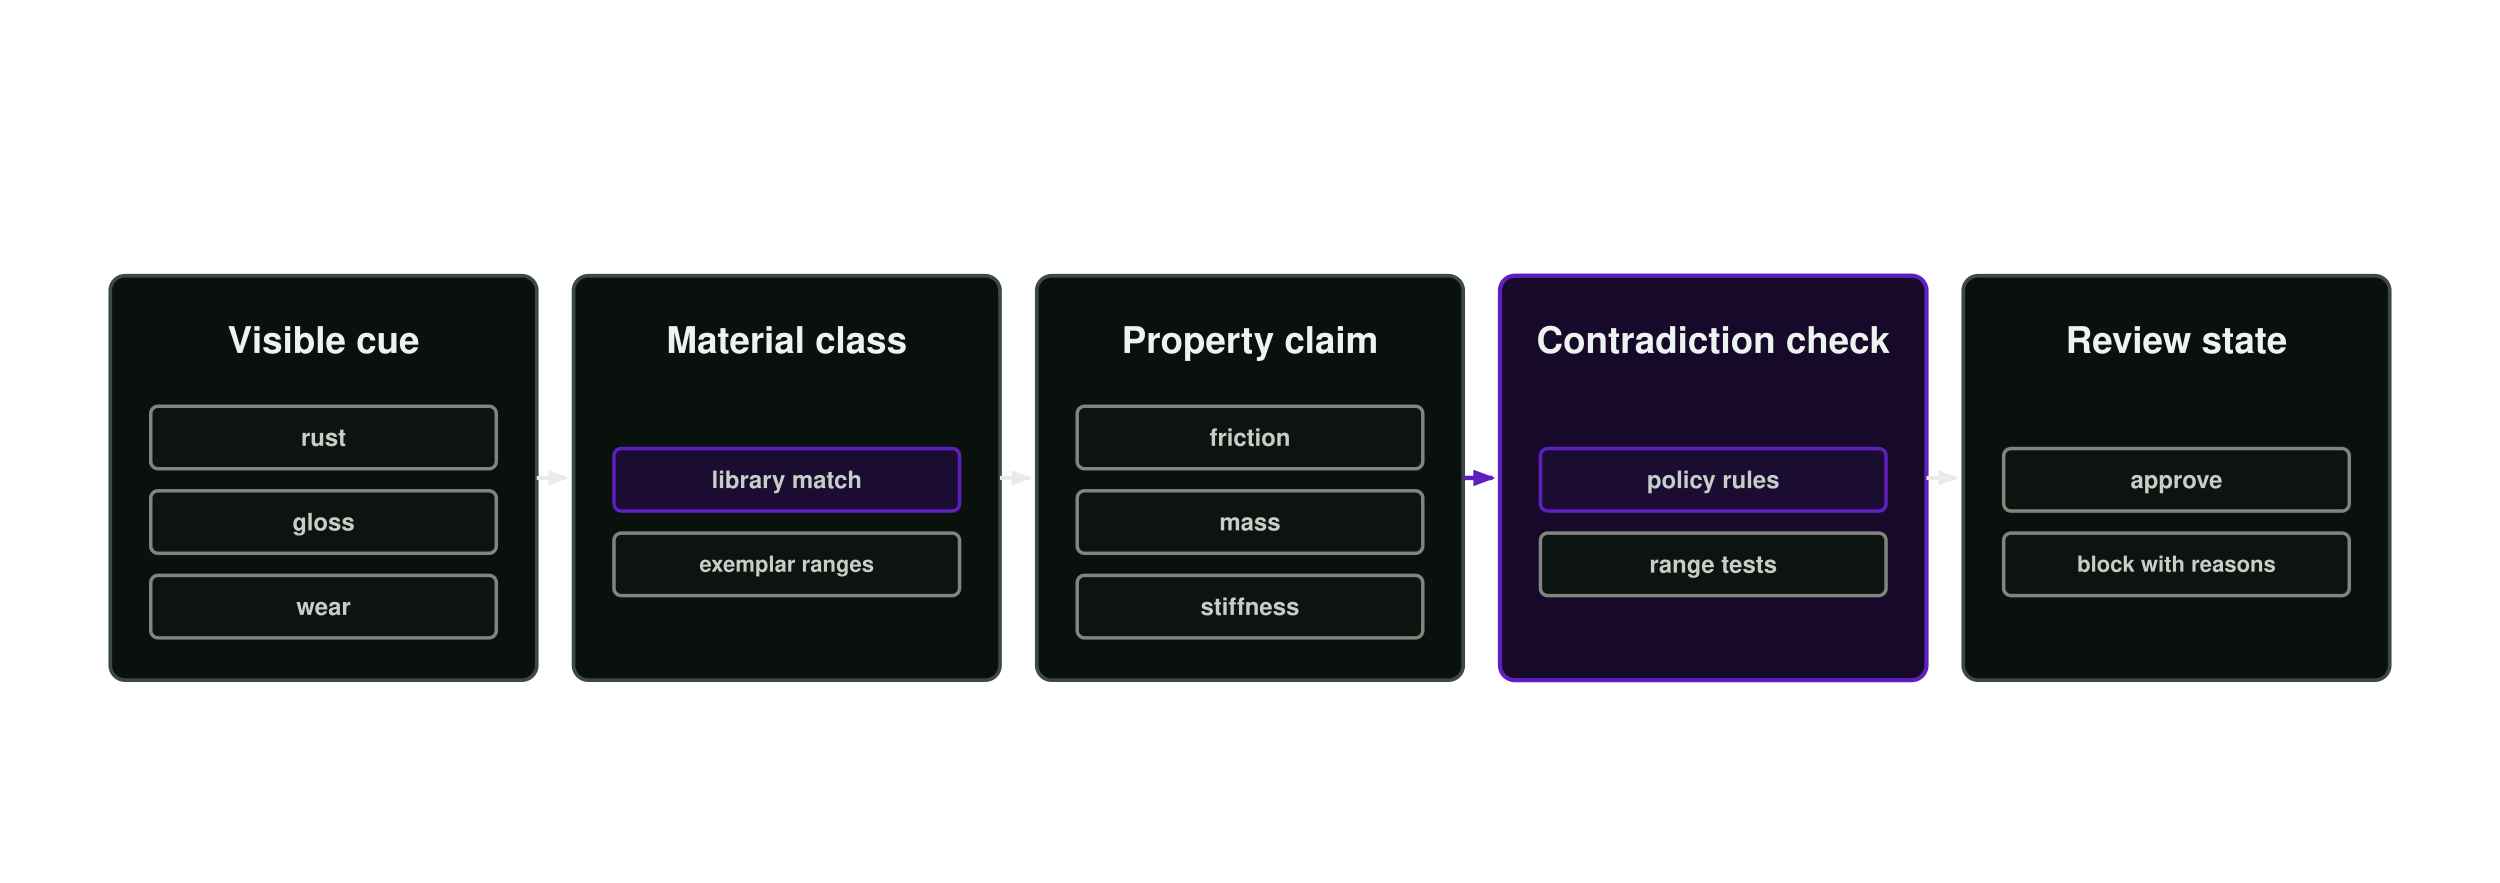
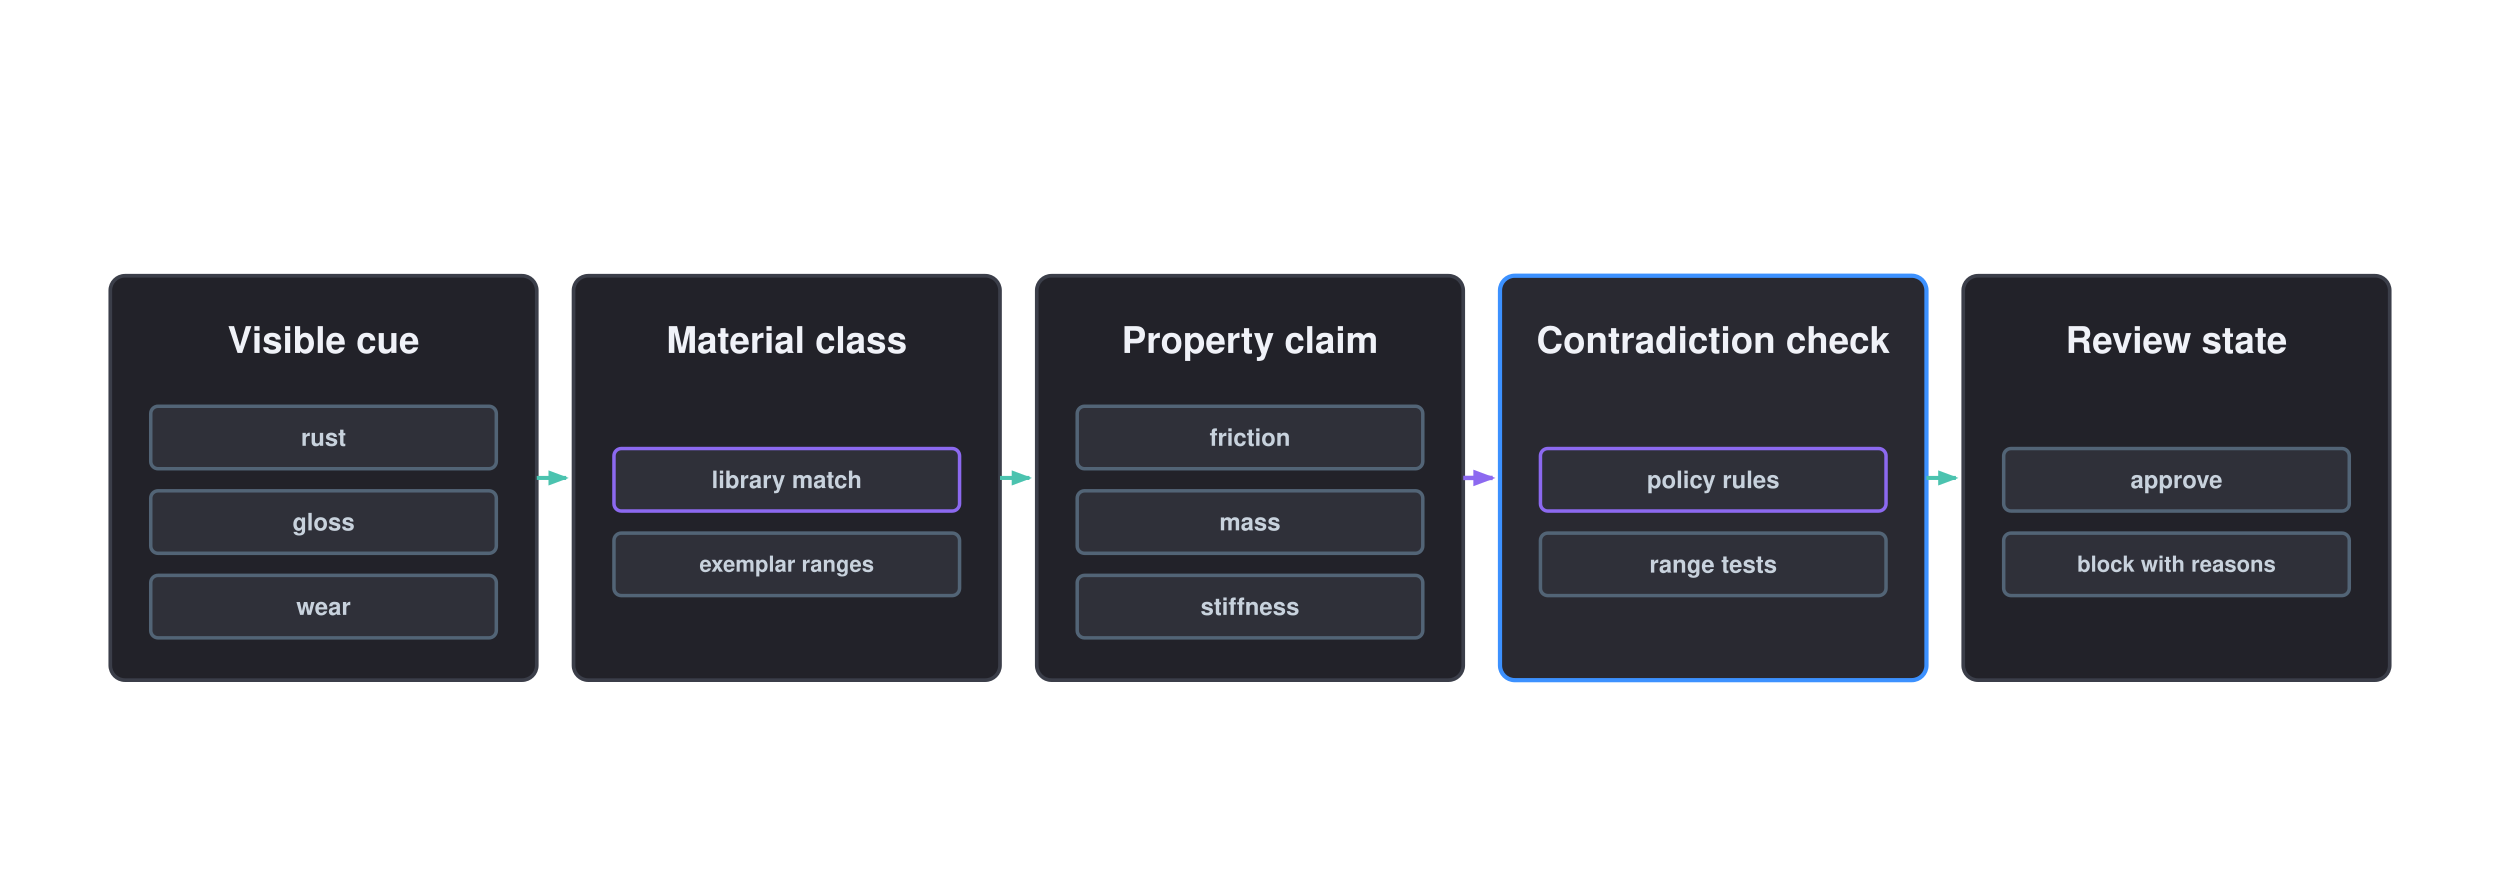
<svg xmlns="http://www.w3.org/2000/svg" width="1360" height="480" viewBox="0 0 1360 480" role="img" aria-labelledby="title desc">
  <defs>
    <style>
      .bg { fill: transparent; }
-       .box { fill: #0a100c; stroke: #3d4a42; stroke-width: 2; }
-       .boxHot { fill: #0b1608; stroke: #76b900; stroke-width: 2.3; }
-       .boxAccent { fill: #160929; stroke: #5f1ebe; stroke-width: 2.3; }
-       .inner { fill: #0d130f; stroke: #7d8780; stroke-width: 1.9; }
-       .innerHot { fill: #0d1809; stroke: #76b900; stroke-width: 1.9; }
-       .innerAccent { fill: #1b0c31; stroke: #5f1ebe; stroke-width: 1.9; }
-       .label { fill: #edf3ef; font-family: Aptos, Helvetica, sans-serif; font-size: 20px; font-weight: 680; }
-       .small { fill: #c6cec8; font-family: Aptos, Helvetica, sans-serif; font-size: 13px; font-weight: 620; }
-       .line { stroke: #e6ece8; stroke-width: 2.2; fill: none; marker-end: url(#arrow); }
-       .greenLine { stroke: #76b900; stroke-width: 2.4; fill: none; marker-end: url(#arrowGreen); }
-       .accentLine { stroke: #5f1ebe; stroke-width: 2.4; fill: none; marker-end: url(#arrowAccent); }
+       .box { fill: #222229; stroke: #3b3e49; stroke-width: 2; }
+       .boxHot { fill: #292931; stroke: #3c91ff; stroke-width: 2.3; }
+       .inner { fill: #2f3039; stroke: #526476; stroke-width: 1.9; }
+       .innerHot { fill: #292931; stroke: #3c91ff; stroke-width: 1.9; }
+       .innerAccent { fill: #2f3039; stroke: #8c69f0; stroke-width: 1.9; }
+       .label { fill: #f0f2f8; font-family: Aptos, Helvetica, sans-serif; font-size: 20px; font-weight: 680; }
+       .small { fill: #c8d2dd; font-family: Aptos, Helvetica, sans-serif; font-size: 13px; font-weight: 620; }
+       .line { stroke: #4bc3af; stroke-width: 2.2; fill: none; marker-end: url(#arrow); }
+       .primaryLine { stroke: #3c91ff; stroke-width: 2.4; fill: none; marker-end: url(#arrowPrimary); }
+       .accentLine { stroke: #8c69f0; stroke-width: 2.4; fill: none; marker-end: url(#arrowAccent); }
    </style>
    <marker id="arrow" viewBox="0 0 8 8" refX="7" refY="4" markerWidth="5" markerHeight="5" orient="auto-start-reverse">
-       <path d="M 0 1 L 8 4 L 0 7 z" fill="#e6ece8" />
+       <path d="M 0 1 L 8 4 L 0 7 z" fill="#4bc3af" />
    </marker>
-     <marker id="arrowGreen" viewBox="0 0 8 8" refX="7" refY="4" markerWidth="5" markerHeight="5" orient="auto-start-reverse">
-       <path d="M 0 1 L 8 4 L 0 7 z" fill="#76b900" />
+     <marker id="arrowPrimary" viewBox="0 0 8 8" refX="7" refY="4" markerWidth="5" markerHeight="5" orient="auto-start-reverse">
+       <path d="M 0 1 L 8 4 L 0 7 z" fill="#3c91ff" />
    </marker>
    <marker id="arrowAccent" viewBox="0 0 8 8" refX="7" refY="4" markerWidth="5" markerHeight="5" orient="auto-start-reverse">
-       <path d="M 0 1 L 8 4 L 0 7 z" fill="#5f1ebe" />
+       <path d="M 0 1 L 8 4 L 0 7 z" fill="#8c69f0" />
    </marker>
  </defs>
  <rect class="box" x="60" y="150" width="232" height="220" rx="8" />
  <text class="label" x="176.0" y="192" text-anchor="middle">Visible cue</text>
  <rect class="inner" x="82" y="221" width="188" height="34" rx="4" />
  <text class="small" x="176.0" y="242.5" text-anchor="middle" style="font-size:13px">rust</text>
  <rect class="inner" x="82" y="267" width="188" height="34" rx="4" />
  <text class="small" x="176.0" y="288.5" text-anchor="middle" style="font-size:13px">gloss</text>
  <rect class="inner" x="82" y="313" width="188" height="34" rx="4" />
  <text class="small" x="176.0" y="334.5" text-anchor="middle" style="font-size:13px">wear</text>
  <path class="line" d="M292 260 L308 260" />
  <rect class="box" x="312" y="150" width="232" height="220" rx="8" />
  <text class="label" x="428.0" y="192" text-anchor="middle">Material class</text>
  <rect class="innerAccent" x="334" y="244" width="188" height="34" rx="4" />
  <text class="small" x="428.0" y="265.5" text-anchor="middle" style="font-size:13px">library match</text>
  <rect class="inner" x="334" y="290" width="188" height="34" rx="4" />
  <text class="small" x="428.0" y="311.0" text-anchor="middle" style="font-size:12px">exemplar ranges</text>
  <path class="line" d="M544 260 L560 260" />
  <rect class="box" x="564" y="150" width="232" height="220" rx="8" />
  <text class="label" x="680.0" y="192" text-anchor="middle">Property claim</text>
  <rect class="inner" x="586" y="221" width="188" height="34" rx="4" />
  <text class="small" x="680.0" y="242.5" text-anchor="middle" style="font-size:13px">friction</text>
  <rect class="inner" x="586" y="267" width="188" height="34" rx="4" />
  <text class="small" x="680.0" y="288.5" text-anchor="middle" style="font-size:13px">mass</text>
  <rect class="inner" x="586" y="313" width="188" height="34" rx="4" />
  <text class="small" x="680.0" y="334.5" text-anchor="middle" style="font-size:13px">stiffness</text>
  <path class="accentLine" d="M796 260 L812 260" />
-   <rect class="boxAccent" x="816" y="150" width="232" height="220" rx="8" />
+   <rect class="boxHot" x="816" y="150" width="232" height="220" rx="8" />
  <text class="label" x="932.0" y="192" text-anchor="middle">Contradiction check</text>
  <rect class="innerAccent" x="838" y="244" width="188" height="34" rx="4" />
  <text class="small" x="932.0" y="265.5" text-anchor="middle" style="font-size:13px">policy rules</text>
  <rect class="inner" x="838" y="290" width="188" height="34" rx="4" />
  <text class="small" x="932.0" y="311.5" text-anchor="middle" style="font-size:13px">range tests</text>
  <path class="line" d="M1048 260 L1064 260" />
  <rect class="box" x="1068" y="150" width="232" height="220" rx="8" />
  <text class="label" x="1184.0" y="192" text-anchor="middle">Review state</text>
  <rect class="inner" x="1090" y="244" width="188" height="34" rx="4" />
  <text class="small" x="1184.0" y="265.5" text-anchor="middle" style="font-size:13px">approve</text>
  <rect class="inner" x="1090" y="290" width="188" height="34" rx="4" />
  <text class="small" x="1184.0" y="311.0" text-anchor="middle" style="font-size:12px">block with reasons</text>
</svg>
